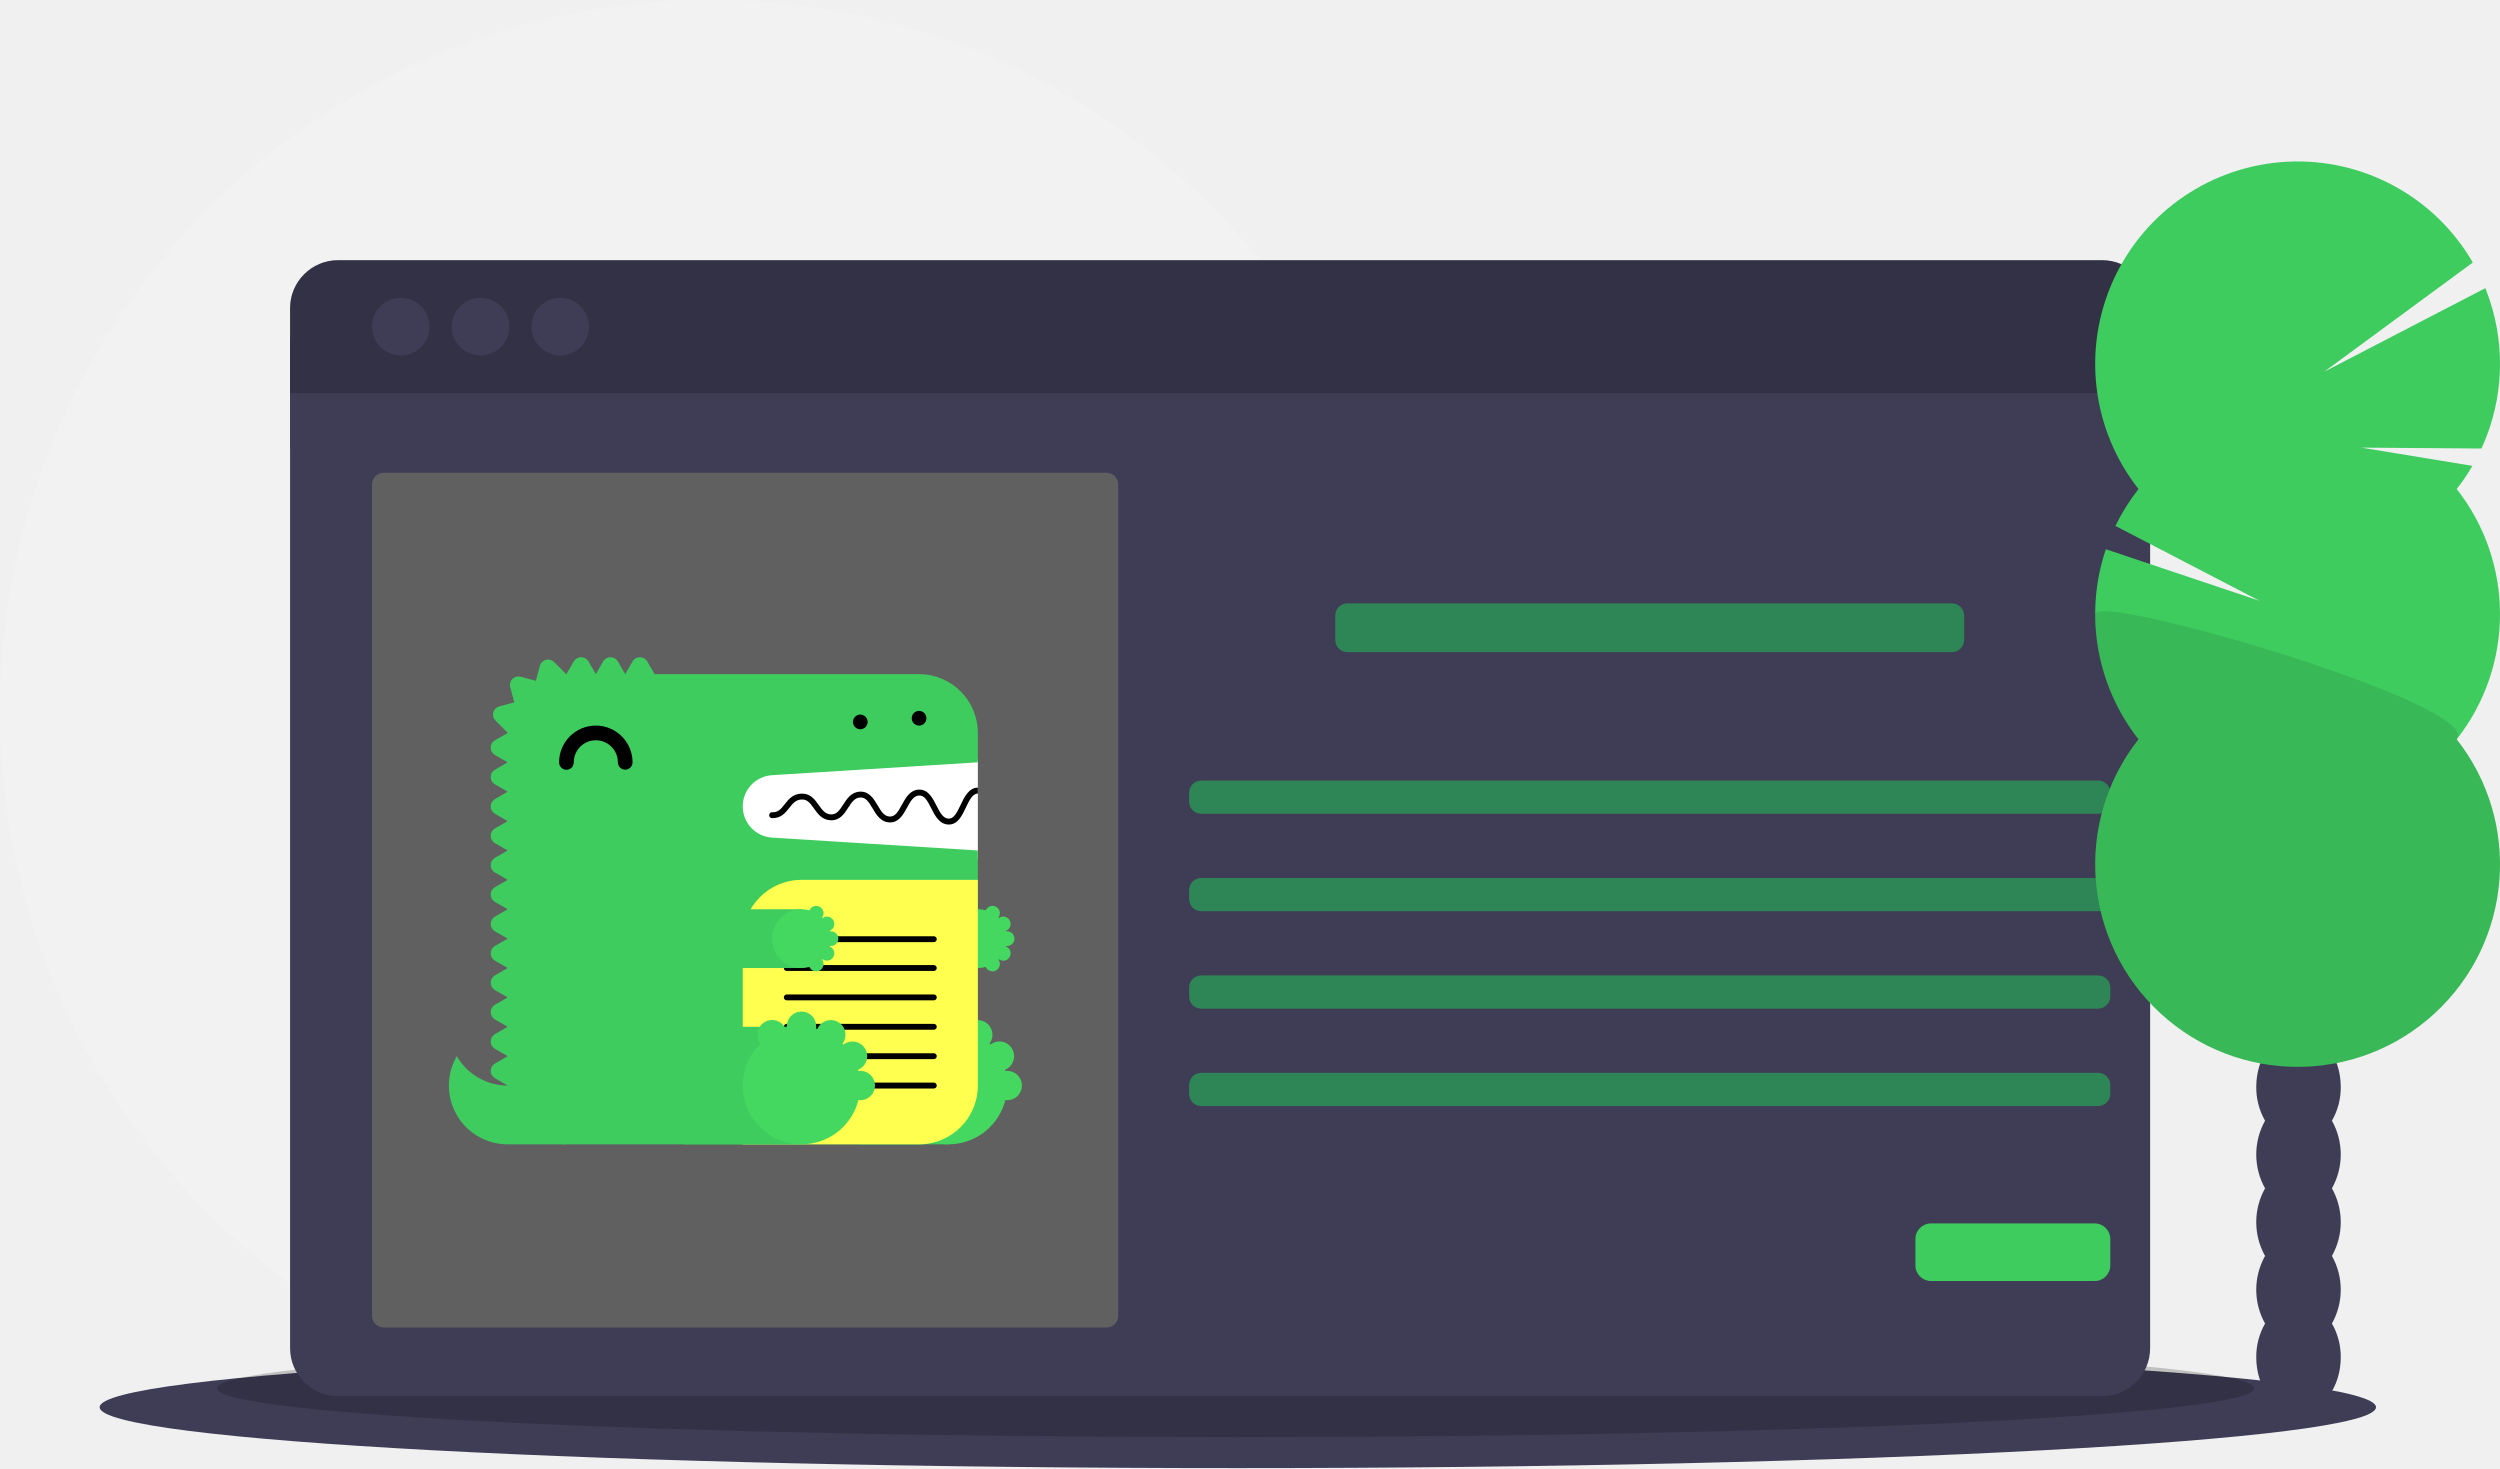
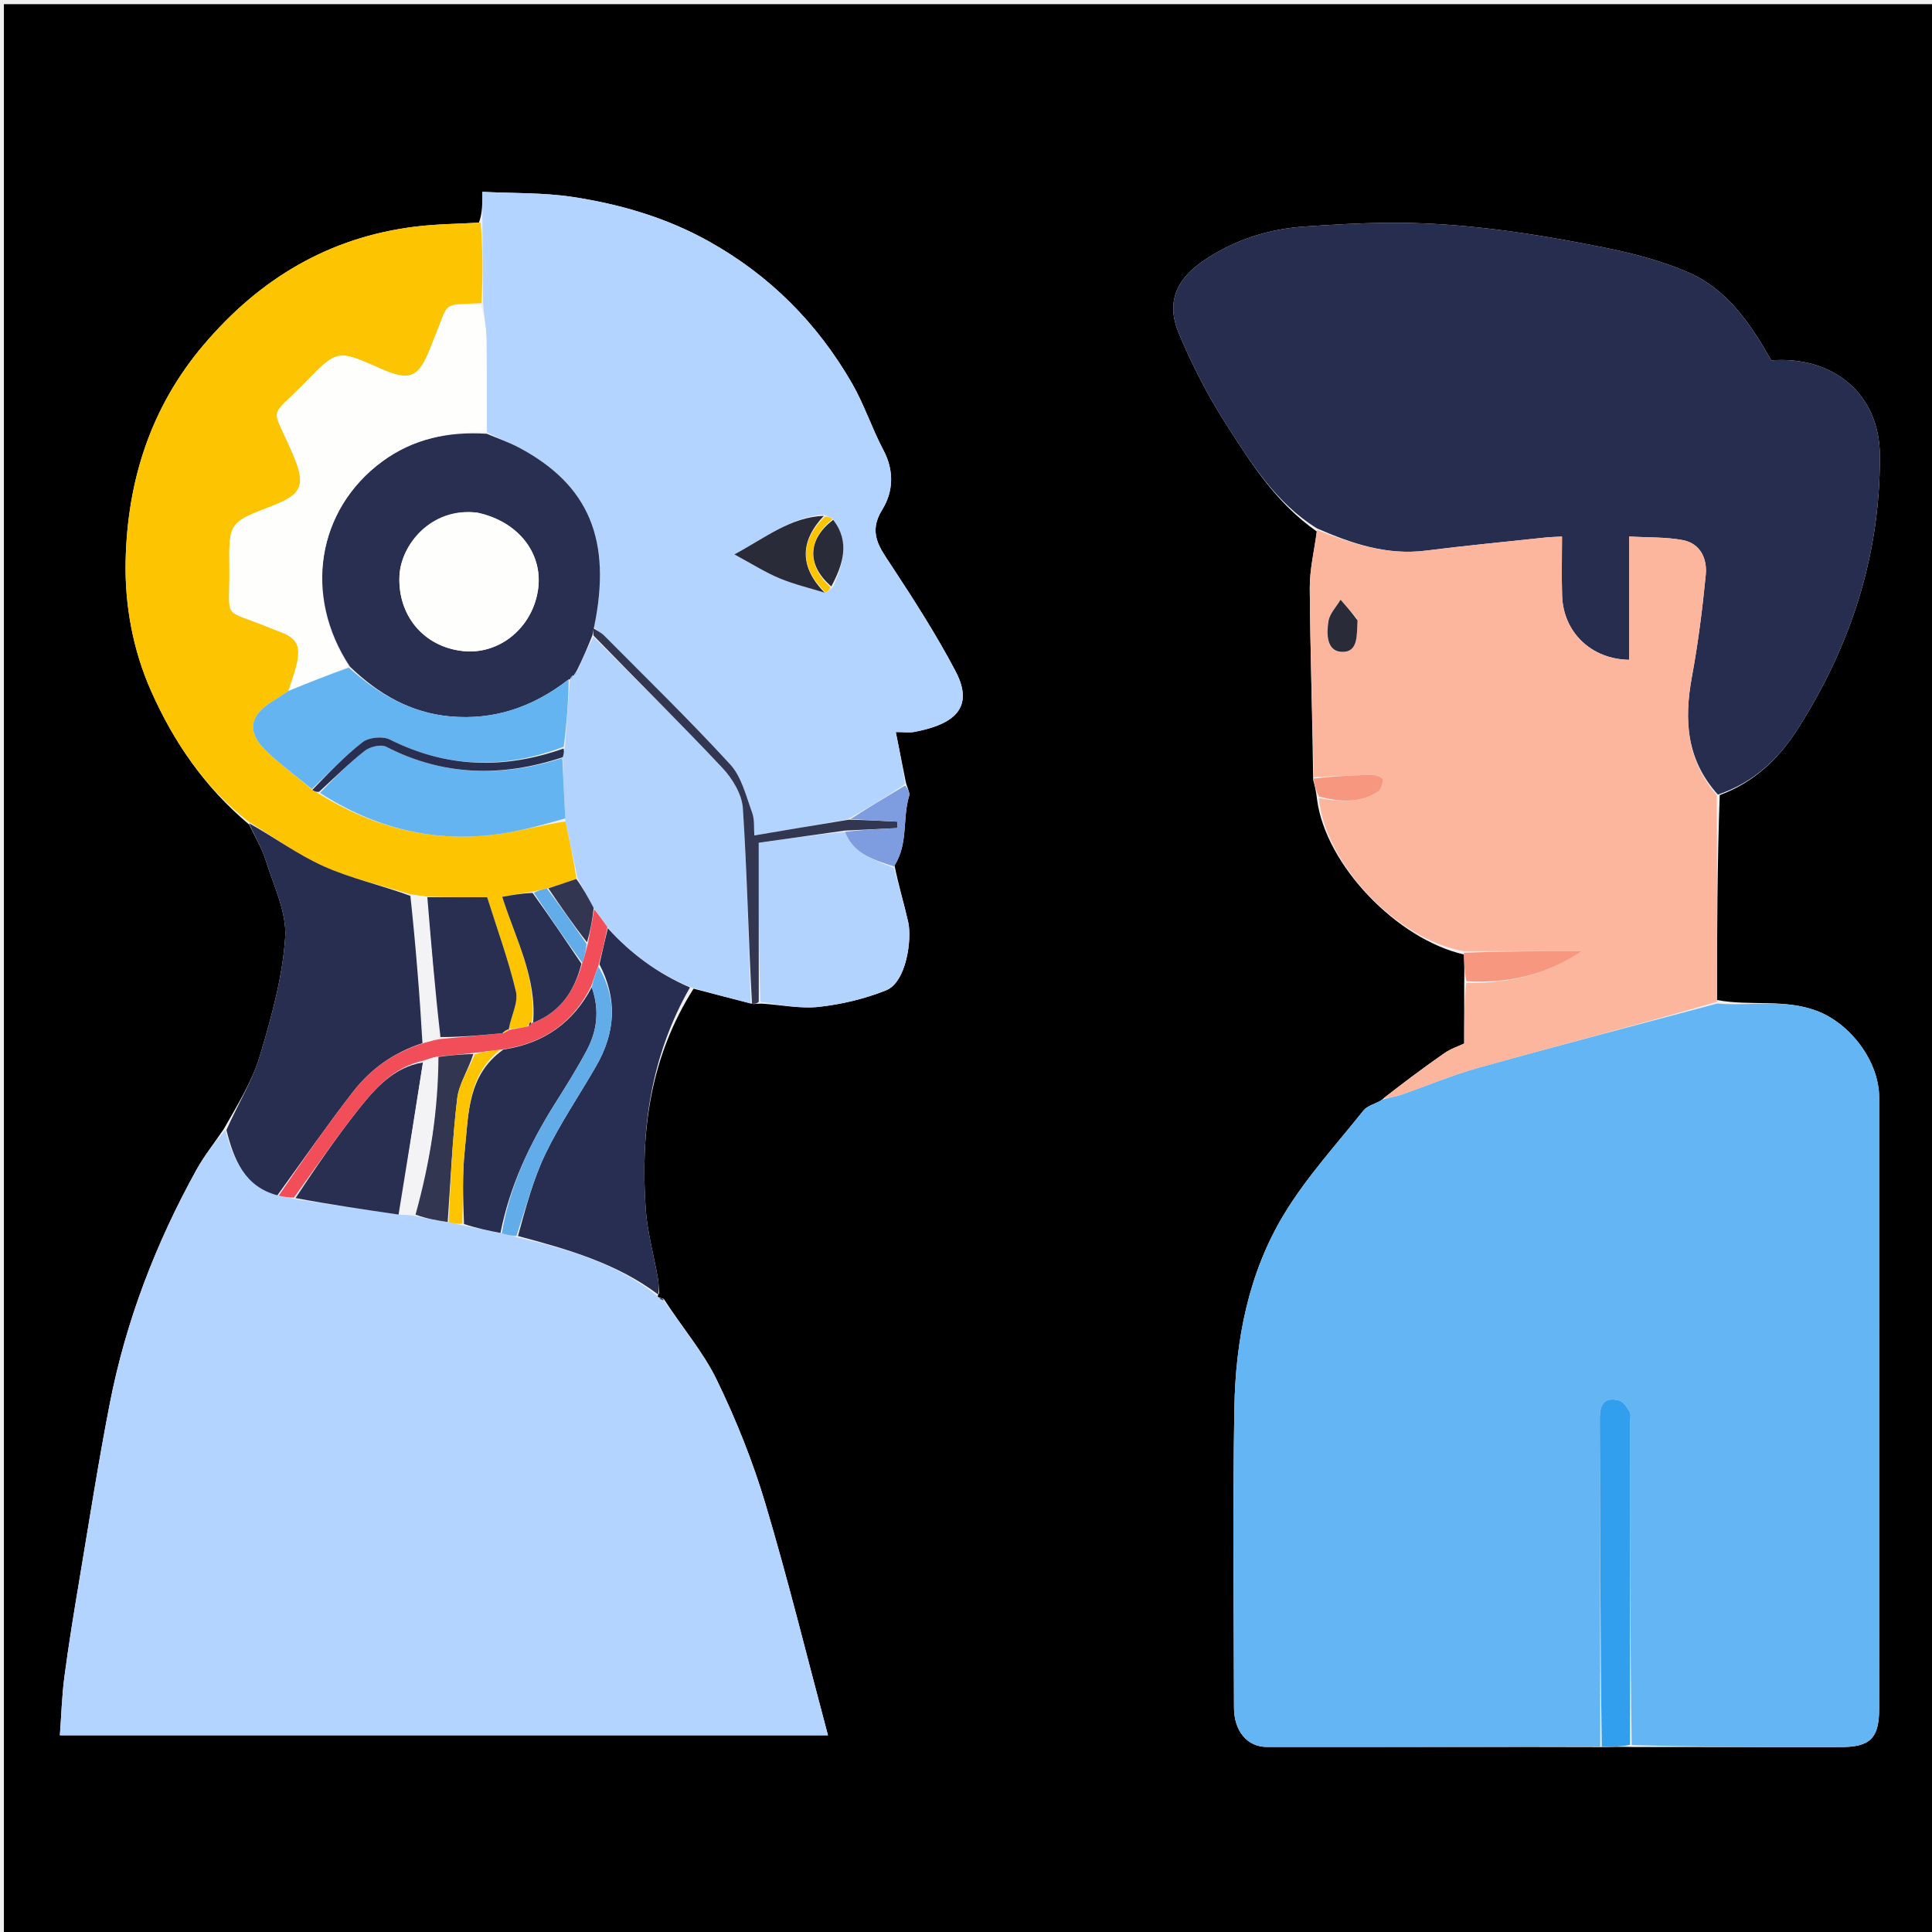
- <svg xmlns="http://www.w3.org/2000/svg" width="1129" height="663" viewBox="0 0 1129 663">
-   <circle cx="321" cy="321" r="321" fill="#f2f2f2" />
-   <ellipse cx="559" cy="635.5" rx="514" ry="27.5" fill="#3f3d56" />
-   <ellipse cx="558" cy="627" rx="460" ry="22" opacity="0.2" />
-   <rect x="131" y="152.5" width="840" height="50" fill="#3f3d56" />
-   <path d="M166.5,727.33A21.67,21.67,0,0,0,188.17,749H984.83A21.67,21.67,0,0,0,1006.5,727.33V296h-840Z" transform="translate(-35.5 -118.5)" fill="#3f3d56" />
-   <path d="M984.83,236H188.17A21.67,21.67,0,0,0,166.5,257.67V296h840V257.67A21.67,21.67,0,0,0,984.83,236Z" transform="translate(-35.5 -118.5)" fill="#3f3d56" />
-   <path d="M984.83,236H188.17A21.67,21.67,0,0,0,166.5,257.67V296h840V257.67A21.67,21.67,0,0,0,984.83,236Z" transform="translate(-35.5 -118.5)" opacity="0.2" />
-   <circle cx="181" cy="147.5" r="13" fill="#3f3d56" />
-   <circle cx="217" cy="147.5" r="13" fill="#3f3d56" />
-   <circle cx="253" cy="147.5" r="13" fill="#3f3d56" />
-   <rect x="168" y="213.5" width="337" height="386" rx="5.335" fill="#606060" />
-   <rect x="603" y="272.5" width="284" height="22" rx="5.476" fill="#2e8555" />
-   <rect x="537" y="352.5" width="416" height="15" rx="5.476" fill="#2e8555" />
-   <rect x="537" y="396.5" width="416" height="15" rx="5.476" fill="#2e8555" />
-   <rect x="537" y="440.5" width="416" height="15" rx="5.476" fill="#2e8555" />
-   <rect x="537" y="484.5" width="416" height="15" rx="5.476" fill="#2e8555" />
-   <rect x="865" y="552.5" width="88" height="26" rx="7.028" fill="#3ecc5f" />
-   <path d="M1088.603,624.616a30.114,30.114,0,0,0,3.983-15.266c0-13.797-8.544-24.981-19.083-24.981s-19.083,11.184-19.083,24.981a30.114,30.114,0,0,0,3.983,15.266,31.248,31.248,0,0,0,0,30.532,31.248,31.248,0,0,0,0,30.532,31.248,31.248,0,0,0,0,30.532,30.114,30.114,0,0,0-3.983,15.266c0,13.797,8.544,24.981,19.083,24.981s19.083-11.184,19.083-24.981a30.114,30.114,0,0,0-3.983-15.266,31.248,31.248,0,0,0,0-30.532,31.248,31.248,0,0,0,0-30.532,31.248,31.248,0,0,0,0-30.532Z" transform="translate(-35.5 -118.5)" fill="#3f3d56" />
-   <ellipse cx="1038.003" cy="460.318" rx="19.083" ry="24.981" fill="#3f3d56" />
-   <ellipse cx="1038.003" cy="429.786" rx="19.083" ry="24.981" fill="#3f3d56" />
-   <path d="M1144.939,339.345a91.611,91.611,0,0,0,7.107-10.461l-50.141-8.235,54.229.403a91.566,91.566,0,0,0,1.746-72.426l-72.754,37.741,67.097-49.321a91.413,91.413,0,1,0-150.971,102.298,91.458,91.458,0,0,0-10.425,16.669l65.087,33.814-69.4-23.292a91.46,91.46,0,0,0,14.738,85.837,91.406,91.406,0,1,0,143.689,0,91.418,91.418,0,0,0,0-113.029Z" transform="translate(-35.5 -118.5)" fill="#3ecc5f" fill-rule="evenodd" />
-   <path d="M981.688,395.859a91.013,91.013,0,0,0,19.561,56.514,91.406,91.406,0,1,0,143.689,0C1157.19,436.821,981.688,385.6,981.688,395.859Z" transform="translate(-35.5 -118.5)" opacity="0.1" />
-   <path d="M365.62,461.436H477.094v45.12H365.62Z" transform="translate(-35.5 -118.5)" fill="#fff" fill-rule="evenodd" />
-   <path d="M264.763,608.741a26.509,26.509,0,0,1-22.962-13.271,26.51,26.51,0,0,0,22.962,39.812H291.304V608.741Z" transform="translate(-35.5 -118.5)" fill="#3ecc5f" fill-rule="evenodd" />
-   <path d="M384.172,468.571l92.922-5.807V449.493a26.541,26.541,0,0,0-26.541-26.541H331.116l-3.318-5.746a3.83,3.83,0,0,0-6.635,0l-3.318,5.746-3.318-5.746a3.83,3.83,0,0,0-6.635,0l-3.318,5.746L301.257,417.205a3.83,3.83,0,0,0-6.635,0L291.304,422.951c-.029,0-.056.004-.086.004l-5.497-5.495a3.829,3.829,0,0,0-6.407,1.717l-1.817,6.773L270.607,424.103a3.83,3.83,0,0,0-4.691,4.693l1.845,6.891-6.771,1.814a3.832,3.832,0,0,0-1.72,6.41l5.497,5.497c0,.028-.004.056-.004.085l-5.746,3.318a3.83,3.83,0,0,0,0,6.635l5.746,3.318L259.016,466.081a3.83,3.83,0,0,0,0,6.635l5.746,3.318-5.746,3.318a3.83,3.83,0,0,0,0,6.635l5.746,3.318-5.746,3.318a3.83,3.83,0,0,0,0,6.635l5.746,3.318-5.746,3.318a3.83,3.83,0,0,0,0,6.635l5.746,3.318-5.746,3.318a3.83,3.83,0,0,0,0,6.635l5.746,3.318-5.746,3.318a3.83,3.83,0,0,0,0,6.635l5.746,3.318-5.746,3.318a3.83,3.83,0,0,0,0,6.635l5.746,3.318L259.016,558.976a3.83,3.83,0,0,0,0,6.635l5.746,3.318-5.746,3.318a3.83,3.83,0,0,0,0,6.635l5.746,3.318-5.746,3.318a3.83,3.83,0,0,0,0,6.635l5.746,3.318-5.746,3.318a3.83,3.83,0,0,0,0,6.635l5.746,3.318A26.541,26.541,0,0,0,291.304,635.283H450.553A26.541,26.541,0,0,0,477.094,608.741V502.575l-92.922-5.807a14.126,14.126,0,0,1,0-28.198" transform="translate(-35.5 -118.5)" fill="#3ecc5f" fill-rule="evenodd" />
-   <path d="M424.011,635.283h39.812V582.2H424.011Z" transform="translate(-35.5 -118.5)" fill="#3ecc5f" fill-rule="evenodd" />
-   <path d="M490.365,602.106a6.602,6.602,0,0,0-.848.085c-.05-.199-.098-.399-.154-.599A6.627,6.627,0,1,0,482.806,590.21q-.22-.225-.445-.446a6.624,6.624,0,1,0-11.397-6.564c-.196-.056-.394-.102-.591-.153a6.64,6.64,0,1,0-13.101,0c-.196.05-.394.097-.591.153a6.628,6.628,0,1,0-11.397,6.564,26.528,26.528,0,1,0,44.231,25.528,6.621,6.621,0,1,0,.848-13.186" transform="translate(-35.5 -118.5)" fill="#44d860" fill-rule="evenodd" />
-   <path d="M437.282,555.658H477.094V529.117H437.282Z" transform="translate(-35.5 -118.5)" fill="#3ecc5f" fill-rule="evenodd" />
-   <path d="M490.365,545.705a3.318,3.318,0,0,0,0-6.635,3.411,3.411,0,0,0-.423.042c-.027-.1-.049-.199-.077-.299a3.319,3.319,0,0,0-1.278-6.379,3.282,3.282,0,0,0-2.001.687q-.109-.113-.223-.223a3.282,3.282,0,0,0,.671-1.983,3.318,3.318,0,0,0-6.37-1.299,13.271,13.271,0,1,0,0,25.541,3.318,3.318,0,0,0,6.37-1.299,3.282,3.282,0,0,0-.671-1.983q.113-.109.223-.223a3.282,3.282,0,0,0,2.001.687,3.318,3.318,0,0,0,1.278-6.379c.028-.098.05-.199.077-.299a3.413,3.413,0,0,0,.423.042" transform="translate(-35.5 -118.5)" fill="#44d860" fill-rule="evenodd" />
-   <path d="M317.845,466.081a3.318,3.318,0,0,1-3.318-3.318,9.953,9.953,0,1,0-19.906,0,3.318,3.318,0,1,1-6.635,0,16.588,16.588,0,1,1,33.177,0,3.318,3.318,0,0,1-3.318,3.318" transform="translate(-35.5 -118.5)" fill-rule="evenodd" />
-   <path d="M370.928,635.283h79.624A26.541,26.541,0,0,0,477.094,608.741v-92.895H397.47a26.541,26.541,0,0,0-26.541,26.541Z" transform="translate(-35.5 -118.5)" fill="#ffff50" fill-rule="evenodd" />
-   <path d="M457.214,556.985H390.808a1.327,1.327,0,0,1,0-2.654h66.407a1.327,1.327,0,0,1,0,2.654m0,26.541H390.808a1.327,1.327,0,1,1,0-2.654h66.407a1.327,1.327,0,0,1,0,2.654m0,26.541H390.808a1.327,1.327,0,1,1,0-2.654h66.407a1.327,1.327,0,0,1,0,2.654m0-66.107H390.808a1.327,1.327,0,0,1,0-2.654h66.407a1.327,1.327,0,0,1,0,2.654m0,26.295H390.808a1.327,1.327,0,0,1,0-2.654h66.407a1.327,1.327,0,0,1,0,2.654m0,26.541H390.808a1.327,1.327,0,0,1,0-2.654h66.407a1.327,1.327,0,0,1,0,2.654M477.094,474.191c-.016,0-.029-.008-.045-.007-4.101.139-6.041,4.241-7.753,7.86-1.786,3.782-3.168,6.241-5.432,6.167-2.507-.09-3.94-2.922-5.458-5.919-1.744-3.442-3.734-7.347-7.913-7.201-4.042.138-5.989,3.708-7.706,6.857-1.827,3.355-3.071,5.395-5.469,5.3-2.557-.093-3.916-2.395-5.489-5.06-1.753-2.967-3.78-6.304-7.878-6.189-3.973.137-5.925,3.165-7.648,5.839-1.822,2.827-3.099,4.549-5.527,4.447-2.618-.093-3.971-2.004-5.535-4.216-1.757-2.486-3.737-5.299-7.823-5.162-3.886.133-5.838,2.614-7.559,4.801-1.635,2.076-2.912,3.718-5.612,3.615a1.328,1.328,0,1,0-.096,2.654c4.004.134,6.032-2.389,7.793-4.628,1.562-1.985,2.91-3.699,5.564-3.789,2.556-.109,3.754,1.48,5.567,4.041,1.721,2.434,3.675,5.194,7.605,5.336,4.118.138,6.099-2.939,7.854-5.663,1.569-2.434,2.922-4.535,5.507-4.624,2.379-.089,3.675,1.792,5.501,4.885,1.721,2.916,3.671,6.219,7.68,6.365,4.147.143,6.15-3.477,7.895-6.682,1.512-2.771,2.938-5.388,5.466-5.476,2.379-.056,3.62,2.117,5.456,5.746,1.715,3.388,3.659,7.226,7.73,7.373l.224.004c4.066,0,5.996-4.081,7.704-7.689,1.512-3.198,2.942-6.211,5.397-6.334Z" transform="translate(-35.5 -118.5)" fill-rule="evenodd" />
-   <path d="M344.387,635.283h53.083V582.2H344.387Z" transform="translate(-35.5 -118.5)" fill="#3ecc5f" fill-rule="evenodd" />
-   <path d="M424.011,602.106a6.602,6.602,0,0,0-.848.085c-.05-.199-.098-.399-.154-.599A6.627,6.627,0,1,0,416.452,590.21q-.22-.225-.445-.446a6.624,6.624,0,1,0-11.397-6.564c-.196-.056-.394-.102-.591-.153a6.64,6.64,0,1,0-13.101,0c-.196.05-.394.097-.591.153a6.628,6.628,0,1,0-11.397,6.564,26.528,26.528,0,1,0,44.231,25.528,6.621,6.621,0,1,0,.848-13.186" transform="translate(-35.5 -118.5)" fill="#44d860" fill-rule="evenodd" />
-   <path d="M344.387,555.658h53.083V529.117H344.387Z" transform="translate(-35.5 -118.5)" fill="#3ecc5f" fill-rule="evenodd" />
-   <path d="M410.74,545.705a3.318,3.318,0,1,0,0-6.635,3.411,3.411,0,0,0-.423.042c-.027-.1-.049-.199-.077-.299a3.319,3.319,0,0,0-1.278-6.379,3.282,3.282,0,0,0-2.001.687q-.109-.113-.223-.223a3.282,3.282,0,0,0,.671-1.983,3.318,3.318,0,0,0-6.37-1.299,13.271,13.271,0,1,0,0,25.541,3.318,3.318,0,0,0,6.37-1.299,3.282,3.282,0,0,0-.671-1.983q.113-.109.223-.223a3.282,3.282,0,0,0,2.001.687,3.318,3.318,0,0,0,1.278-6.379c.028-.098.05-.199.077-.299a3.413,3.413,0,0,0,.423.042" transform="translate(-35.5 -118.5)" fill="#44d860" fill-rule="evenodd" />
-   <path d="M424.011,447.834a3.603,3.603,0,0,1-.65-.066,3.344,3.344,0,0,1-.624-.186,3.447,3.447,0,0,1-.572-.305,5.027,5.027,0,0,1-.504-.411,3.887,3.887,0,0,1-.41-.504,3.275,3.275,0,0,1-.557-1.845,3.602,3.602,0,0,1,.066-.65,3.826,3.826,0,0,1,.184-.624,3.489,3.489,0,0,1,.307-.571,3.197,3.197,0,0,1,.914-.916,3.447,3.447,0,0,1,.572-.305,3.344,3.344,0,0,1,.624-.186,3.069,3.069,0,0,1,1.301,0,3.223,3.223,0,0,1,1.194.491,5.028,5.028,0,0,1,.504.411,4.88,4.88,0,0,1,.411.504,3.382,3.382,0,0,1,.305.571,3.478,3.478,0,0,1,.252,1.274A3.364,3.364,0,0,1,426.36,446.865a5.027,5.027,0,0,1-.504.411,3.306,3.306,0,0,1-1.845.557m26.541-1.659a3.388,3.388,0,0,1-2.35-.969,5.042,5.042,0,0,1-.41-.504,3.275,3.275,0,0,1-.557-1.845,3.387,3.387,0,0,1,.967-2.349,5.026,5.026,0,0,1,.504-.411,3.447,3.447,0,0,1,.572-.305,3.343,3.343,0,0,1,.624-.186,3.07,3.07,0,0,1,1.301,0,3.224,3.224,0,0,1,1.194.491,5.026,5.026,0,0,1,.504.411,3.388,3.388,0,0,1,.969,2.349,3.726,3.726,0,0,1-.066.65,3.374,3.374,0,0,1-.186.624,4.715,4.715,0,0,1-.305.571,4.88,4.88,0,0,1-.411.504,5.026,5.026,0,0,1-.504.411,3.305,3.305,0,0,1-1.845.557" transform="translate(-35.5 -118.5)" fill-rule="evenodd" />
+ <svg xmlns="http://www.w3.org/2000/svg" version="1.1" id="Layer_1" x="0px" y="0px" width="100%" viewBox="0 0 512 512" enable-background="new 0 0 512 512" xml:space="preserve">
+   <path fill="#000000" opacity="1" stroke="none" d=" M299,513   C199.358,513 100.215,513 1.036,513   C1.036,342.399 1.036,171.798 1.036,1.099   C171.559,1.099 342.118,1.099 512.839,1.099   C512.839,171.667 512.839,342.333 512.839,513   C441.798,513 370.649,513 299,513  M201.955,265.974   C207.021,266.317 212.168,267.379 217.131,266.818   C223.129,266.138 229.216,264.693 234.812,262.45   C240.266,260.265 241.684,248.848 240.695,244.417   C239.613,239.569 238.16,234.803 237.034,229.263   C240.771,223.665 239.083,216.894 240.949,210.875   C241.205,210.048 240.417,208.897 240.011,207.085   C239.173,202.895 238.335,198.705 237.395,194.001   C239.734,194.001 241.069,194.207 242.318,193.967   C250.985,192.302 258.946,188.71 253.22,177.85   C248.142,168.217 242.226,158.997 236.237,149.885   C233.106,145.123 229.963,141.246 233.795,135.077   C236.735,130.344 237.028,124.796 234.131,119.322   C231.061,113.523 229.015,107.161 225.741,101.496   C216.537,85.572 203.971,72.945 187.787,63.925   C176.49,57.629 164.306,54.094 151.707,52.183   C143.986,51.012 136.052,51.253 127.836,50.84   C127.836,54.045 127.836,56.521 126.922,58.999   C121.335,59.33 115.711,59.365 110.166,60.043   C87.139,62.86 68.755,73.896 53.847,91.526   C39.855,108.073 33.77,127.509 33.297,148.538   C33.034,160.271 35.171,172.158 40.063,183.17   C46.054,196.655 54.18,208.581 66.046,218.537   C67.53,221.687 69.394,224.72 70.419,228.013   C72.518,234.764 76.022,241.779 75.573,248.459   C74.863,259.015 71.924,269.547 68.873,279.775   C66.867,286.5 63.006,292.673 59.3,299.219   C56.867,302.813 54.14,306.246 52.049,310.029   C41.304,329.47 33.377,350.023 29.115,371.841   C26.072,387.422 23.638,403.124 21.015,418.785   C19.594,427.268 18.202,435.76 17.076,444.285   C16.4,449.401 16.26,454.588 15.869,459.877   C83.931,459.877 151.231,459.877 219.421,459.877   C213.885,439.158 208.86,418.649 202.826,398.442   C199.481,387.238 195.071,376.235 189.966,365.712   C186.35,358.259 180.764,351.762 175.927,344.25   C175.476,344.089 175.025,343.929 174.323,343.696   C174.323,343.696 174.212,343.46 174.667,342.679   C174.57,341.385 174.582,340.072 174.359,338.801   C173.278,332.641 171.549,326.533 171.119,320.332   C169.695,299.845 172.323,280.063 183.805,262.011   C188.848,263.324 193.891,264.637 199.649,266.09   C200.129,266.038 200.609,265.986 201.955,265.974  M388.026,260.939   C388.026,265.934 388.026,270.93 388.026,276.542   C386.704,277.174 384.506,277.891 382.689,279.156   C377.101,283.045 371.66,287.143 365.781,291.76   C364.267,292.592 362.304,293.065 361.312,294.311   C354.11,303.357 346.184,312.005 340.246,321.839   C330.828,337.436 327.428,355.153 327.118,373.188   C326.663,399.643 326.974,426.111 327.022,452.574   C327.033,458.693 330.502,462.953 335.7,462.959   C365.156,462.992 394.611,462.9 424.929,462.997   C427.272,462.947 429.615,462.897 432.892,462.982   C451.214,462.988 469.535,463.013 487.857,462.991   C495.692,462.981 498,460.599 498,452.726   C498,398.76 498.003,344.794 497.997,290.828   C497.996,281.338 490.443,271.316 481.567,267.928   C472.85,264.6 463.902,266.706 455.011,265.011   C455.049,247.019 455.087,229.026 455.747,210.708   C464.65,207.418 471.236,201.281 476.244,193.456   C490.408,171.319 498.28,147.411 498.191,120.77   C498.136,104.241 485.689,94.273 469.417,95.509   C464.019,86.01 457.872,76.715 447.421,72.184   C440.246,69.072 432.463,67.067 424.76,65.527   C405.776,61.732 386.637,58.816 367.19,59.041   C360.071,59.123 352.95,59.548 345.843,60.021   C336.249,60.659 327.331,63.494 319.285,68.852   C311.602,73.969 308.965,80.168 312.438,88.435   C315.878,96.624 319.969,104.661 324.756,112.135   C331.429,122.553 338.047,133.234 348.981,140.864   C348.319,145.859 347.071,150.857 347.104,155.847   C347.216,172.551 347.786,189.253 348.011,206.718   C348.397,208.154 348.784,209.59 349.02,211.827   C351.286,229.275 370.252,248.914 387.974,252.952   C388.038,255.309 388.102,257.665 388.026,260.939  z" />
+   <path fill="#64B5F4" opacity="1" stroke="none" d=" M455.095,265.939   C463.902,266.706 472.85,264.6 481.567,267.928   C490.443,271.316 497.996,281.338 497.997,290.828   C498.003,344.794 498,398.76 498,452.726   C498,460.599 495.692,462.981 487.857,462.991   C469.535,463.013 451.214,462.988 432.43,462.455   C431.97,433.658 431.973,405.388 431.974,377.117   C431.974,376.119 432.305,374.929 431.878,374.168   C431.203,372.965 430.171,371.408 429.019,371.131   C425.102,370.19 423.948,372.14 423.967,376.042   C424.114,404.978 424.058,433.914 424.066,462.85   C394.611,462.9 365.156,462.992 335.7,462.959   C330.502,462.953 327.033,458.693 327.022,452.574   C326.974,426.111 326.663,399.643 327.118,373.188   C327.428,355.153 330.828,337.436 340.246,321.839   C346.184,312.005 354.11,303.357 361.312,294.311   C362.304,293.065 364.267,292.592 366.365,291.411   C368.389,290.765 369.881,290.625 371.258,290.148   C378.151,287.764 384.898,284.881 391.907,282.929   C412.917,277.077 434.025,271.576 455.095,265.939  z" />
+   <path fill="#B3D4FF" opacity="1" stroke="none" d=" M176.058,344.838   C180.764,351.762 186.35,358.259 189.966,365.712   C195.071,376.235 199.481,387.238 202.826,398.442   C208.86,418.649 213.885,439.158 219.421,459.877   C151.231,459.877 83.931,459.877 15.869,459.877   C16.26,454.588 16.4,449.401 17.076,444.285   C18.202,435.76 19.594,427.268 21.015,418.785   C23.638,403.124 26.072,387.422 29.115,371.841   C33.377,350.023 41.304,329.47 52.049,310.029   C54.14,306.246 56.867,302.813 59.663,299.533   C62.035,307.468 64.847,314.449 73.86,316.87   C75.384,317.19 76.55,317.414 78.141,317.777   C87.584,319.235 96.602,320.554 106.028,321.915   C107.531,321.964 108.627,321.971 110.016,322.268   C113.086,322.989 115.861,323.42 118.911,323.923   C120.294,324.229 121.403,324.462 122.924,324.814   C126.432,325.536 129.527,326.141 132.988,326.842   C134.535,327.26 135.718,327.581 137.3,327.954   C150.722,331.146 163.517,334.823 174.212,343.46   C174.212,343.46 174.323,343.696 174.551,343.97   C175.205,344.443 175.632,344.64 176.058,344.838  z" />
+   <path fill="#272D4F" opacity="1" stroke="none" d=" M349,140.022   C338.047,133.234 331.429,122.553 324.756,112.135   C319.969,104.661 315.878,96.624 312.438,88.435   C308.965,80.168 311.602,73.969 319.285,68.852   C327.331,63.494 336.249,60.659 345.843,60.021   C352.95,59.548 360.071,59.123 367.19,59.041   C386.637,58.816 405.776,61.732 424.76,65.527   C432.463,67.067 440.246,69.072 447.421,72.184   C457.872,76.715 464.019,86.01 469.417,95.509   C485.689,94.273 498.136,104.241 498.191,120.77   C498.28,147.411 490.408,171.319 476.244,193.456   C471.236,201.281 464.65,207.418 455.256,210.576   C446.885,201.289 446.278,190.752 448.361,179.431   C450.011,170.471 451.164,161.398 452.047,152.328   C452.457,148.106 450.658,144.058 446.039,143.155   C441.593,142.285 436.937,142.487 431.761,142.181   C431.761,153.775 431.761,164.324 431.761,174.856   C421.664,174.721 414.274,167.514 413.976,157.859   C413.818,152.738 413.948,147.609 413.948,142.191   C412.159,142.292 410.867,142.31 409.589,142.447   C399.004,143.58 388.403,144.592 377.843,145.926   C367.506,147.231 358.196,144.027 349,140.022  z" />
+   <path fill="#B3D4FE" opacity="1" stroke="none" d=" M127.836,58.997   C127.836,56.521 127.836,54.045 127.836,50.84   C136.052,51.253 143.986,51.012 151.707,52.183   C164.306,54.094 176.49,57.629 187.787,63.925   C203.971,72.945 216.537,85.572 225.741,101.496   C229.015,107.161 231.061,113.523 234.131,119.322   C237.028,124.796 236.735,130.344 233.795,135.077   C229.963,141.246 233.106,145.123 236.237,149.885   C242.226,158.997 248.142,168.217 253.22,177.85   C258.946,188.71 250.985,192.302 242.318,193.967   C241.069,194.207 239.734,194.001 237.395,194.001   C238.335,198.705 239.173,202.895 239.821,207.763   C234.743,211.294 229.853,214.146 224.572,217.142   C216.194,218.639 208.207,219.992 199.903,221.4   C199.753,219.547 200.027,217.252 199.316,215.322   C197.697,210.932 196.525,205.869 193.521,202.592   C182.755,190.851 171.311,179.729 160.086,168.41   C159.306,167.622 158.218,167.139 157.433,166.199   C162.227,143.114 156.077,128.499 137.59,118.649   C134.849,117.188 131.87,116.174 129.004,114.488   C128.982,105.865 129.04,97.707 128.888,89.552   C128.834,86.625 128.273,83.707 128.026,80.336   C128.018,72.924 127.927,65.96 127.836,58.997  M220.777,155.479   C223.402,149.577 225.348,143.674 220.512,137.274   C219.978,137.101 219.443,136.929 218.348,136.348   C209.475,137.047 202.891,142.483 194.617,146.924   C199.347,149.468 202.828,151.694 206.584,153.261   C210.42,154.862 214.527,155.817 219.071,156.993   C219.47,156.641 219.87,156.289 220.777,155.479  z" />
+   <path fill="#FDB69E" opacity="1" stroke="none" d=" M348.99,140.443   C358.196,144.027 367.506,147.231 377.843,145.926   C388.403,144.592 399.004,143.58 409.589,142.447   C410.867,142.31 412.159,142.292 413.948,142.191   C413.948,147.609 413.818,152.738 413.976,157.859   C414.274,167.514 421.664,174.721 431.761,174.856   C431.761,164.324 431.761,153.775 431.761,142.181   C436.937,142.487 441.593,142.285 446.039,143.155   C450.658,144.058 452.457,148.106 452.047,152.328   C451.164,161.398 450.011,170.471 448.361,179.431   C446.278,190.752 446.885,201.289 454.945,210.739   C455.087,229.026 455.049,247.019 455.053,265.475   C434.025,271.576 412.917,277.077 391.907,282.929   C384.898,284.881 378.151,287.764 371.258,290.148   C369.881,290.625 368.389,290.765 366.556,291.11   C371.66,287.143 377.101,283.045 382.689,279.156   C384.506,277.891 386.704,277.174 388.026,276.542   C388.026,270.93 388.026,265.934 388.549,260.482   C400.06,260.717 410.106,258.14 419.219,252.075   C408.598,252.075 398.244,252.075 387.891,252.075   C370.252,248.914 351.286,229.275 349.492,211.499   C355.227,212.538 360.452,212.912 365.221,209.74   C366.031,209.2 366.481,207.581 366.41,206.506   C366.38,206.04 364.599,205.328 363.625,205.346   C358.475,205.44 353.329,205.732 348.181,205.955   C347.786,189.253 347.216,172.551 347.104,155.847   C347.071,150.857 348.319,145.859 348.99,140.443  M359.68,163.98   C358.209,162.298 356.739,160.616 355.268,158.934   C354.155,160.805 352.41,162.57 352.073,164.572   C351.529,167.797 351.502,172.493 355.453,172.731   C360.086,173.01 359.522,168.152 359.68,163.98  M421.48,250.554   C421.48,250.554 421.441,250.48 421.48,250.554  z" />
+   <path fill="#FDC402" opacity="1" stroke="none" d=" M127.379,58.998   C127.927,65.96 128.018,72.924 127.577,80.326   C117.011,80.848 119.152,79.725 115.432,88.722   C114.988,89.796 114.571,90.882 114.15,91.966   C110.958,100.177 108.686,101.149 100.812,97.671   C89.484,92.668 89.387,92.573 80.973,101.277   C71.072,111.518 71.845,106.818 77.612,120.339   C81.111,128.544 80.214,130.974 71.993,134.134   C60.766,138.45 60.638,138.452 60.798,150.462   C60.993,165.004 58.432,160.949 71.726,166.464   C74.943,167.799 79.027,168.583 79.042,172.768   C79.054,176.155 77.501,179.548 76.388,183.134   C74.885,184.135 73.653,184.968 72.385,185.743   C66.097,189.583 65.309,193.922 70.485,198.926   C74.275,202.589 78.579,205.719 82.775,209.323   C83.37,209.741 83.843,209.924 84.554,210.394   C99.351,219.51 115.057,223.381 132.01,221.055   C138.036,220.229 143.946,218.561 149.897,217.694   C150.952,223.004 152.018,227.896 152.738,232.936   C150.035,233.861 147.678,234.64 144.923,235.47   C143.463,235.784 142.403,236.045 140.989,236.31   C138.222,236.749 135.809,237.185 133.102,237.673   C136.624,248.754 142.294,259.067 140.953,270.978   C140.987,270.986 140.983,270.918 140.685,270.843   C140.25,271.146 140.113,271.523 139.626,272.05   C137.808,272.448 136.34,272.696 134.858,272.552   C135.543,269.01 137.397,265.584 136.726,262.758   C134.722,254.323 131.728,246.123 129.104,237.778   C123.19,237.778 118.221,237.778 112.996,237.616   C111.531,237.347 110.321,237.239 108.733,236.999   C100.819,234.505 92.986,232.802 85.829,229.592   C78.836,226.456 72.532,221.783 65.926,217.784   C54.18,208.581 46.054,196.655 40.063,183.17   C35.171,172.158 33.034,160.271 33.297,148.538   C33.77,127.509 39.855,108.073 53.847,91.526   C68.755,73.896 87.139,62.86 110.166,60.043   C115.711,59.365 121.335,59.33 127.379,58.998  z" />
+   <path fill="#B2D3FE" opacity="1" stroke="none" d=" M153.085,232.789   C152.018,227.896 150.952,223.004 149.801,217.299   C149.485,211.294 149.253,206.101 149.158,200.665   C149.422,199.709 149.55,198.997 149.732,197.804   C150.206,191.556 150.624,185.788 151.028,180.012   C151.013,180.002 151.026,180.034 151.281,179.978   C151.705,179.627 151.874,179.332 152.024,179.022   C152.005,179.006 152.029,179.049 152.271,178.963   C152.658,178.579 152.804,178.281 153.087,177.653   C154.477,174.438 155.731,171.552 157.297,168.822   C168.927,180.447 180.413,191.759 191.442,203.498   C194.103,206.33 196.622,210.489 196.867,214.192   C198.006,231.415 198.323,248.692 198.935,265.95   C193.891,264.637 188.848,263.324 183.247,261.689   C174.248,257.977 167.148,252.704 160.963,245.691   C159.729,243.913 158.607,242.431 157.338,240.612   C155.821,237.78 154.453,235.285 153.085,232.789  z" />
+   <path fill="#282E4F" opacity="1" stroke="none" d=" M65.986,218.161   C72.532,221.783 78.836,226.456 85.829,229.592   C92.986,232.802 100.819,234.505 108.752,237.414   C110.178,250.719 111.209,263.477 111.953,276.45   C104.254,278.949 98.178,283.364 93.523,289.372   C86.598,298.311 80.153,307.623 73.503,316.776   C64.847,314.449 62.035,307.468 60.001,299.471   C63.006,292.673 66.867,286.5 68.873,279.775   C71.924,269.547 74.863,259.015 75.573,248.459   C76.022,241.779 72.518,234.764 70.419,228.013   C69.394,224.72 67.53,221.687 65.986,218.161  z" />
+   <path fill="#282E51" opacity="1" stroke="none" d=" M161.075,245.987   C167.148,252.704 174.248,257.977 182.849,261.677   C172.323,280.063 169.695,299.845 171.119,320.332   C171.549,326.533 173.278,332.641 174.359,338.801   C174.582,340.072 174.57,341.385 174.439,343.069   C163.517,334.823 150.722,331.146 137.27,327.555   C139.37,319.946 141.307,312.501 144.588,305.704   C148.467,297.666 153.571,290.225 158.024,282.456   C162.991,273.791 163.768,264.93 158.857,255.54   C159.622,252.093 160.349,249.04 161.075,245.987  z" />
+   <path fill="#B2D3FE" opacity="1" stroke="none" d=" M236.869,230.002   C238.16,234.803 239.613,239.569 240.695,244.417   C241.684,248.848 240.266,260.265 234.812,262.45   C229.216,264.693 223.129,266.138 217.131,266.818   C212.168,267.379 207.021,266.317 201.513,265.49   C201.07,251.564 201.07,238.123 201.07,223.328   C208.011,222.35 215.963,221.229 223.937,220.467   C226.328,226.605 231.889,227.895 236.869,230.002  z" />
+   <path fill="#319EEE" opacity="1" stroke="none" d=" M424.497,462.923   C424.058,433.914 424.114,404.978 423.967,376.042   C423.948,372.14 425.102,370.19 429.019,371.131   C430.171,371.408 431.203,372.965 431.878,374.168   C432.305,374.929 431.974,376.119 431.974,377.117   C431.973,405.388 431.97,433.658 431.963,462.388   C429.615,462.897 427.272,462.947 424.497,462.923  z" />
+   <path fill="#333650" opacity="1" stroke="none" d=" M223.915,220.108   C215.963,221.229 208.011,222.35 201.07,223.328   C201.07,238.123 201.07,251.564 201.079,265.469   C200.609,265.986 200.129,266.038 199.292,266.02   C198.323,248.692 198.006,231.415 196.867,214.192   C196.622,210.489 194.103,206.33 191.442,203.498   C180.413,191.759 168.927,180.447 157.325,168.461   C157.118,167.467 157.196,166.991 157.273,166.514   C158.218,167.139 159.306,167.622 160.086,168.41   C171.311,179.729 182.755,190.851 193.521,202.592   C196.525,205.869 197.697,210.932 199.316,215.322   C200.027,217.252 199.753,219.547 199.903,221.4   C208.207,219.992 216.194,218.639 225.03,217.216   C229.869,217.346 233.859,217.546 237.848,217.746   C237.815,218.315 237.782,218.884 237.749,219.452   C233.138,219.671 228.526,219.889 223.915,220.108  z" />
+   <path fill="#7E9DE1" opacity="1" stroke="none" d=" M223.937,220.467   C228.526,219.889 233.138,219.671 237.749,219.452   C237.782,218.884 237.815,218.315 237.848,217.746   C233.859,217.546 229.869,217.346 225.422,217.072   C229.853,214.146 234.743,211.294 239.872,208.169   C240.417,208.897 241.205,210.048 240.949,210.875   C239.083,216.894 240.771,223.665 236.951,229.632   C231.889,227.895 226.328,226.605 223.937,220.467  z" />
+   <path fill="#F89780" opacity="1" stroke="none" d=" M387.932,252.514   C398.244,252.075 408.598,252.075 419.219,252.075   C410.106,258.14 400.06,260.717 388.62,260.023   C388.102,257.665 388.038,255.309 387.932,252.514  z" />
+   <path fill="#F89780" opacity="1" stroke="none" d=" M348.096,206.337   C353.329,205.732 358.475,205.44 363.625,205.346   C364.599,205.328 366.38,206.04 366.41,206.506   C366.481,207.581 366.031,209.2 365.221,209.74   C360.452,212.912 355.227,212.538 349.567,211.098   C348.784,209.59 348.397,208.154 348.096,206.337  z" />
+   <path fill="#282E51" opacity="1" stroke="none" d=" M175.993,344.544   C175.632,344.64 175.205,344.443 174.676,344.007   C175.025,343.929 175.476,344.089 175.993,344.544  z" />
+   <path fill="#282E4F" opacity="1" stroke="none" d=" M132.623,326.745   C129.527,326.141 126.432,325.536 122.957,324.368   C122.741,317.478 122.494,311.109 123.165,304.838   C124.194,295.207 123.856,284.898 133.399,278.145   C144.379,276.481 151.988,270.825 156.819,261.631   C158.964,267.699 158.232,273.226 155.471,278.398   C152.894,283.226 149.972,287.878 147.054,292.514   C140.365,303.141 135.08,314.342 132.623,326.745  z" />
+   <path fill="#292F51" opacity="1" stroke="none" d=" M105.62,321.874   C96.602,320.554 87.584,319.235 78.323,317.498   C83.713,309.344 89.116,301.425 95.055,293.93   C99.544,288.264 104.457,282.79 112.092,281.561   C109.944,295.299 107.782,308.586 105.62,321.874  z" />
+   <path fill="#F14E5A" opacity="1" stroke="none" d=" M112.078,281.111   C104.457,282.79 99.544,288.264 95.055,293.93   C89.116,301.425 83.713,309.344 77.898,317.36   C76.55,317.414 75.384,317.19 73.86,316.87   C80.153,307.623 86.598,298.311 93.523,289.372   C98.178,283.364 104.254,278.949 112.31,276.421   C114.071,275.894 115.189,275.609 116.746,275.338   C122.501,274.835 127.815,274.316 133.409,273.779   C134.126,273.476 134.564,273.19 134.979,272.947   C134.956,272.989 134.873,272.944 134.873,272.944   C136.34,272.696 137.808,272.448 139.905,272.008   C140.684,271.516 140.834,271.217 140.983,270.918   C140.983,270.918 140.987,270.986 141.314,271.058   C148.634,268.134 152.289,262.499 154.328,255.147   C154.938,253.389 155.305,251.878 155.81,249.954   C156.461,246.677 156.973,243.812 157.485,240.948   C158.607,242.431 159.729,243.913 160.963,245.691   C160.349,249.04 159.622,252.093 158.61,255.794   C157.788,258.043 157.251,259.645 156.714,261.247   C151.988,270.825 144.379,276.481 133.002,278.124   C130.132,278.459 128.055,278.76 125.549,279.029   C122.146,279.36 119.171,279.722 115.836,280.029   C114.344,280.352 113.211,280.731 112.078,281.111  z" />
+   <path fill="#61ACE9" opacity="1" stroke="none" d=" M156.819,261.631   C157.251,259.645 157.788,258.043 158.571,256.188   C163.768,264.93 162.991,273.791 158.024,282.456   C153.571,290.225 148.467,297.666 144.588,305.704   C141.307,312.501 139.37,319.946 136.87,327.504   C135.718,327.581 134.535,327.26 132.988,326.842   C135.08,314.342 140.365,303.141 147.054,292.514   C149.972,287.878 152.894,283.226 155.471,278.398   C158.232,273.226 158.964,267.699 156.819,261.631  z" />
+   <path fill="#333650" opacity="1" stroke="none" d=" M116.196,280.085   C119.171,279.722 122.146,279.36 125.425,279.346   C124.148,283.489 121.633,287.171 121.164,291.098   C119.865,301.961 119.42,312.926 118.637,323.851   C115.861,323.42 113.086,322.989 110.125,321.888   C114.022,307.811 116.13,294.103 116.196,280.085  z" />
+   <path fill="#FDC402" opacity="1" stroke="none" d=" M118.911,323.923   C119.42,312.926 119.865,301.961 121.164,291.098   C121.633,287.171 124.148,283.489 125.854,279.378   C128.055,278.76 130.132,278.459 132.606,278.178   C123.856,284.898 124.194,295.207 123.165,304.838   C122.494,311.109 122.741,317.478 122.544,324.25   C121.403,324.462 120.294,324.229 118.911,323.923  z" />
+   <path fill="#F3F3F5" opacity="1" stroke="none" d=" M115.836,280.029   C116.13,294.103 114.022,307.811 109.832,321.599   C108.627,321.971 107.531,321.964 106.028,321.915   C107.782,308.586 109.944,295.299 112.092,281.561   C113.211,280.731 114.344,280.352 115.836,280.029  z" />
+   <path fill="#292F51" opacity="1" stroke="none" d=" M157.433,166.199   C157.196,166.991 157.118,167.467 157.012,168.305   C155.731,171.552 154.477,174.438 152.855,177.753   C152.335,178.471 152.182,178.76 152.029,179.049   C152.029,179.049 152.005,179.006 151.745,179.046   C151.332,179.402 151.179,179.718 151.026,180.034   C151.026,180.034 151.013,180.002 150.684,180.061   C141.245,187.402 130.92,190.925 119.235,189.851   C108.852,188.897 100.32,183.973 92.727,176.659   C80.332,157.885 83.972,135.093 101.228,122.338   C109.516,116.212 118.926,114.34 129.001,114.954   C131.87,116.174 134.849,117.188 137.59,118.649   C156.077,128.499 162.227,143.114 157.433,166.199  M126.196,135.825   C114.285,134.44 106.259,144.324 105.862,152.569   C105.358,163.045 112.217,171.367 122.597,172.532   C132.059,173.594 140.759,166.731 142.494,156.836   C144.206,147.078 137.728,138.295 126.196,135.825  z" />
+   <path fill="#FEFEFD" opacity="1" stroke="none" d=" M129.004,114.488   C118.926,114.34 109.516,116.212 101.228,122.338   C83.972,135.093 80.332,157.885 92.319,176.614   C86.897,178.905 81.77,180.922 76.642,182.939   C77.501,179.548 79.054,176.155 79.042,172.768   C79.027,168.583 74.943,167.799 71.726,166.464   C58.432,160.949 60.993,165.004 60.798,150.462   C60.638,138.452 60.766,138.45 71.993,134.134   C80.214,130.974 81.111,128.544 77.612,120.339   C71.845,106.818 71.072,111.518 80.973,101.277   C89.387,92.573 89.484,92.668 100.812,97.671   C108.686,101.149 110.958,100.177 114.15,91.966   C114.571,90.882 114.988,89.796 115.432,88.722   C119.152,79.725 117.011,80.848 127.494,80.775   C128.273,83.707 128.834,86.625 128.888,89.552   C129.04,97.707 128.982,105.865 129.004,114.488  z" />
+   <path fill="#2A2B38" opacity="1" stroke="none" d=" M218.515,157.054   C214.527,155.817 210.42,154.862 206.584,153.261   C202.828,151.694 199.347,149.468 194.617,146.924   C202.891,142.483 209.475,137.047 218.316,136.704   C211.864,143.562 211.942,150.294 218.515,157.054  z" />
+   <path fill="#2A2B38" opacity="1" stroke="none" d=" M220.812,137.758   C225.348,143.674 223.402,149.577 220.31,155.414   C213.67,149.696 214.044,142.896 220.812,137.758  z" />
+   <path fill="#FDC402" opacity="1" stroke="none" d=" M220.662,137.516   C214.044,142.896 213.67,149.696 220.056,155.643   C219.87,156.289 219.47,156.641 218.793,157.024   C211.942,150.294 211.864,143.562 218.596,136.908   C219.443,136.929 219.978,137.101 220.662,137.516  z" />
+   <path fill="#2A2B38" opacity="1" stroke="none" d=" M359.746,164.38   C359.522,168.152 360.086,173.01 355.453,172.731   C351.502,172.493 351.529,167.797 352.073,164.572   C352.41,162.57 354.155,160.805 355.268,158.934   C356.739,160.616 358.209,162.298 359.746,164.38  z" />
+   <path fill="#F89780" opacity="1" stroke="none" d=" M421.461,250.517   C421.441,250.48 421.48,250.554 421.461,250.517  z" />
+   <path fill="#64B4F1" opacity="1" stroke="none" d=" M76.388,183.134   C81.77,180.922 86.897,178.905 92.432,176.933   C100.32,183.973 108.852,188.897 119.235,189.851   C130.92,190.925 141.245,187.402 150.7,180.071   C150.624,185.788 150.206,191.556 149.394,197.89   C133.422,203.982 118.249,203.472 103.297,195.975   C101.416,195.032 97.753,195.394 96.097,196.677   C91.294,200.397 87.092,204.894 82.654,209.087   C78.579,205.719 74.275,202.589 70.485,198.926   C65.309,193.922 66.097,189.583 72.385,185.743   C73.653,184.968 74.885,184.135 76.388,183.134  z" />
+   <path fill="#64B4F1" opacity="1" stroke="none" d=" M149.021,200.909   C149.253,206.101 149.485,211.294 149.813,216.881   C143.946,218.561 138.036,220.229 132.01,221.055   C115.057,223.381 99.351,219.51 84.806,210.122   C88.74,206 92.504,202.237 96.664,198.983   C98.049,197.9 100.936,197.179 102.315,197.889   C117.503,205.699 133.059,206.015 149.021,200.909  z" />
+   <path fill="#292F51" opacity="1" stroke="none" d=" M133.13,273.798   C127.815,274.316 122.501,274.835 116.729,274.837   C115.265,262.139 114.258,249.958 113.251,237.778   C118.221,237.778 123.19,237.778 129.104,237.778   C131.728,246.123 134.722,254.323 136.726,262.758   C137.397,265.584 135.543,269.01 134.858,272.552   C134.873,272.944 134.956,272.989 134.704,272.819   C134.011,273.032 133.57,273.415 133.13,273.798  z" />
+   <path fill="#292F51" opacity="1" stroke="none" d=" M154.084,255.394   C152.289,262.499 148.634,268.134 141.281,271.049   C142.294,259.067 136.624,248.754 133.102,237.673   C135.809,237.185 138.222,236.749 141.143,236.639   C145.796,243.107 149.94,249.25 154.084,255.394  z" />
+   <path fill="#292F51" opacity="1" stroke="none" d=" M149.158,200.665   C133.059,206.015 117.503,205.699 102.315,197.889   C100.936,197.179 98.049,197.9 96.664,198.983   C92.504,202.237 88.74,206 84.569,209.835   C83.843,209.924 83.37,209.741 82.775,209.323   C87.092,204.894 91.294,200.397 96.097,196.677   C97.753,195.394 101.416,195.032 103.297,195.975   C118.249,203.472 133.422,203.982 149.339,198.372   C149.55,198.997 149.422,199.709 149.158,200.665  z" />
+   <path fill="#F3F3F5" opacity="1" stroke="none" d=" M112.996,237.616   C114.258,249.958 115.265,262.139 116.289,274.822   C115.189,275.609 114.071,275.894 112.596,276.207   C111.209,263.477 110.178,250.719 109.129,237.546   C110.321,237.239 111.531,237.347 112.996,237.616  z" />
+   <path fill="#333650" opacity="1" stroke="none" d=" M157.338,240.612   C156.973,243.812 156.461,246.677 155.568,249.715   C151.898,245.065 148.61,240.242 145.322,235.418   C147.678,234.64 150.035,233.861 152.738,232.936   C154.453,235.285 155.821,237.78 157.338,240.612  z" />
+   <path fill="#61ACE9" opacity="1" stroke="none" d=" M144.923,235.47   C148.61,240.242 151.898,245.065 155.429,250.128   C155.305,251.878 154.938,253.389 154.328,255.147   C149.94,249.25 145.796,243.107 141.497,236.635   C142.403,236.045 143.463,235.784 144.923,235.47  z" />
+   <path fill="#292F51" opacity="1" stroke="none" d=" M140.685,270.843   C140.834,271.217 140.684,271.516 140.255,271.858   C140.113,271.523 140.25,271.146 140.685,270.843  z" />
+   <path fill="#64B4F1" opacity="1" stroke="none" d=" M151.281,179.978   C151.179,179.718 151.332,179.402 151.764,179.062   C151.874,179.332 151.705,179.627 151.281,179.978  z" />
+   <path fill="#64B4F1" opacity="1" stroke="none" d=" M152.271,178.963   C152.182,178.76 152.335,178.471 152.719,178.082   C152.804,178.281 152.658,178.579 152.271,178.963  z" />
+   <path fill="#FDC402" opacity="1" stroke="none" d=" M133.409,273.779   C133.57,273.415 134.011,273.032 134.727,272.777   C134.564,273.19 134.126,273.476 133.409,273.779  z" />
+   <path fill="#FEFEFD" opacity="1" stroke="none" d=" M126.629,135.87   C137.728,138.295 144.206,147.078 142.494,156.836   C140.759,166.731 132.059,173.594 122.597,172.532   C112.217,171.367 105.358,163.045 105.862,152.569   C106.259,144.324 114.285,134.44 126.629,135.87  z" />
</svg>
